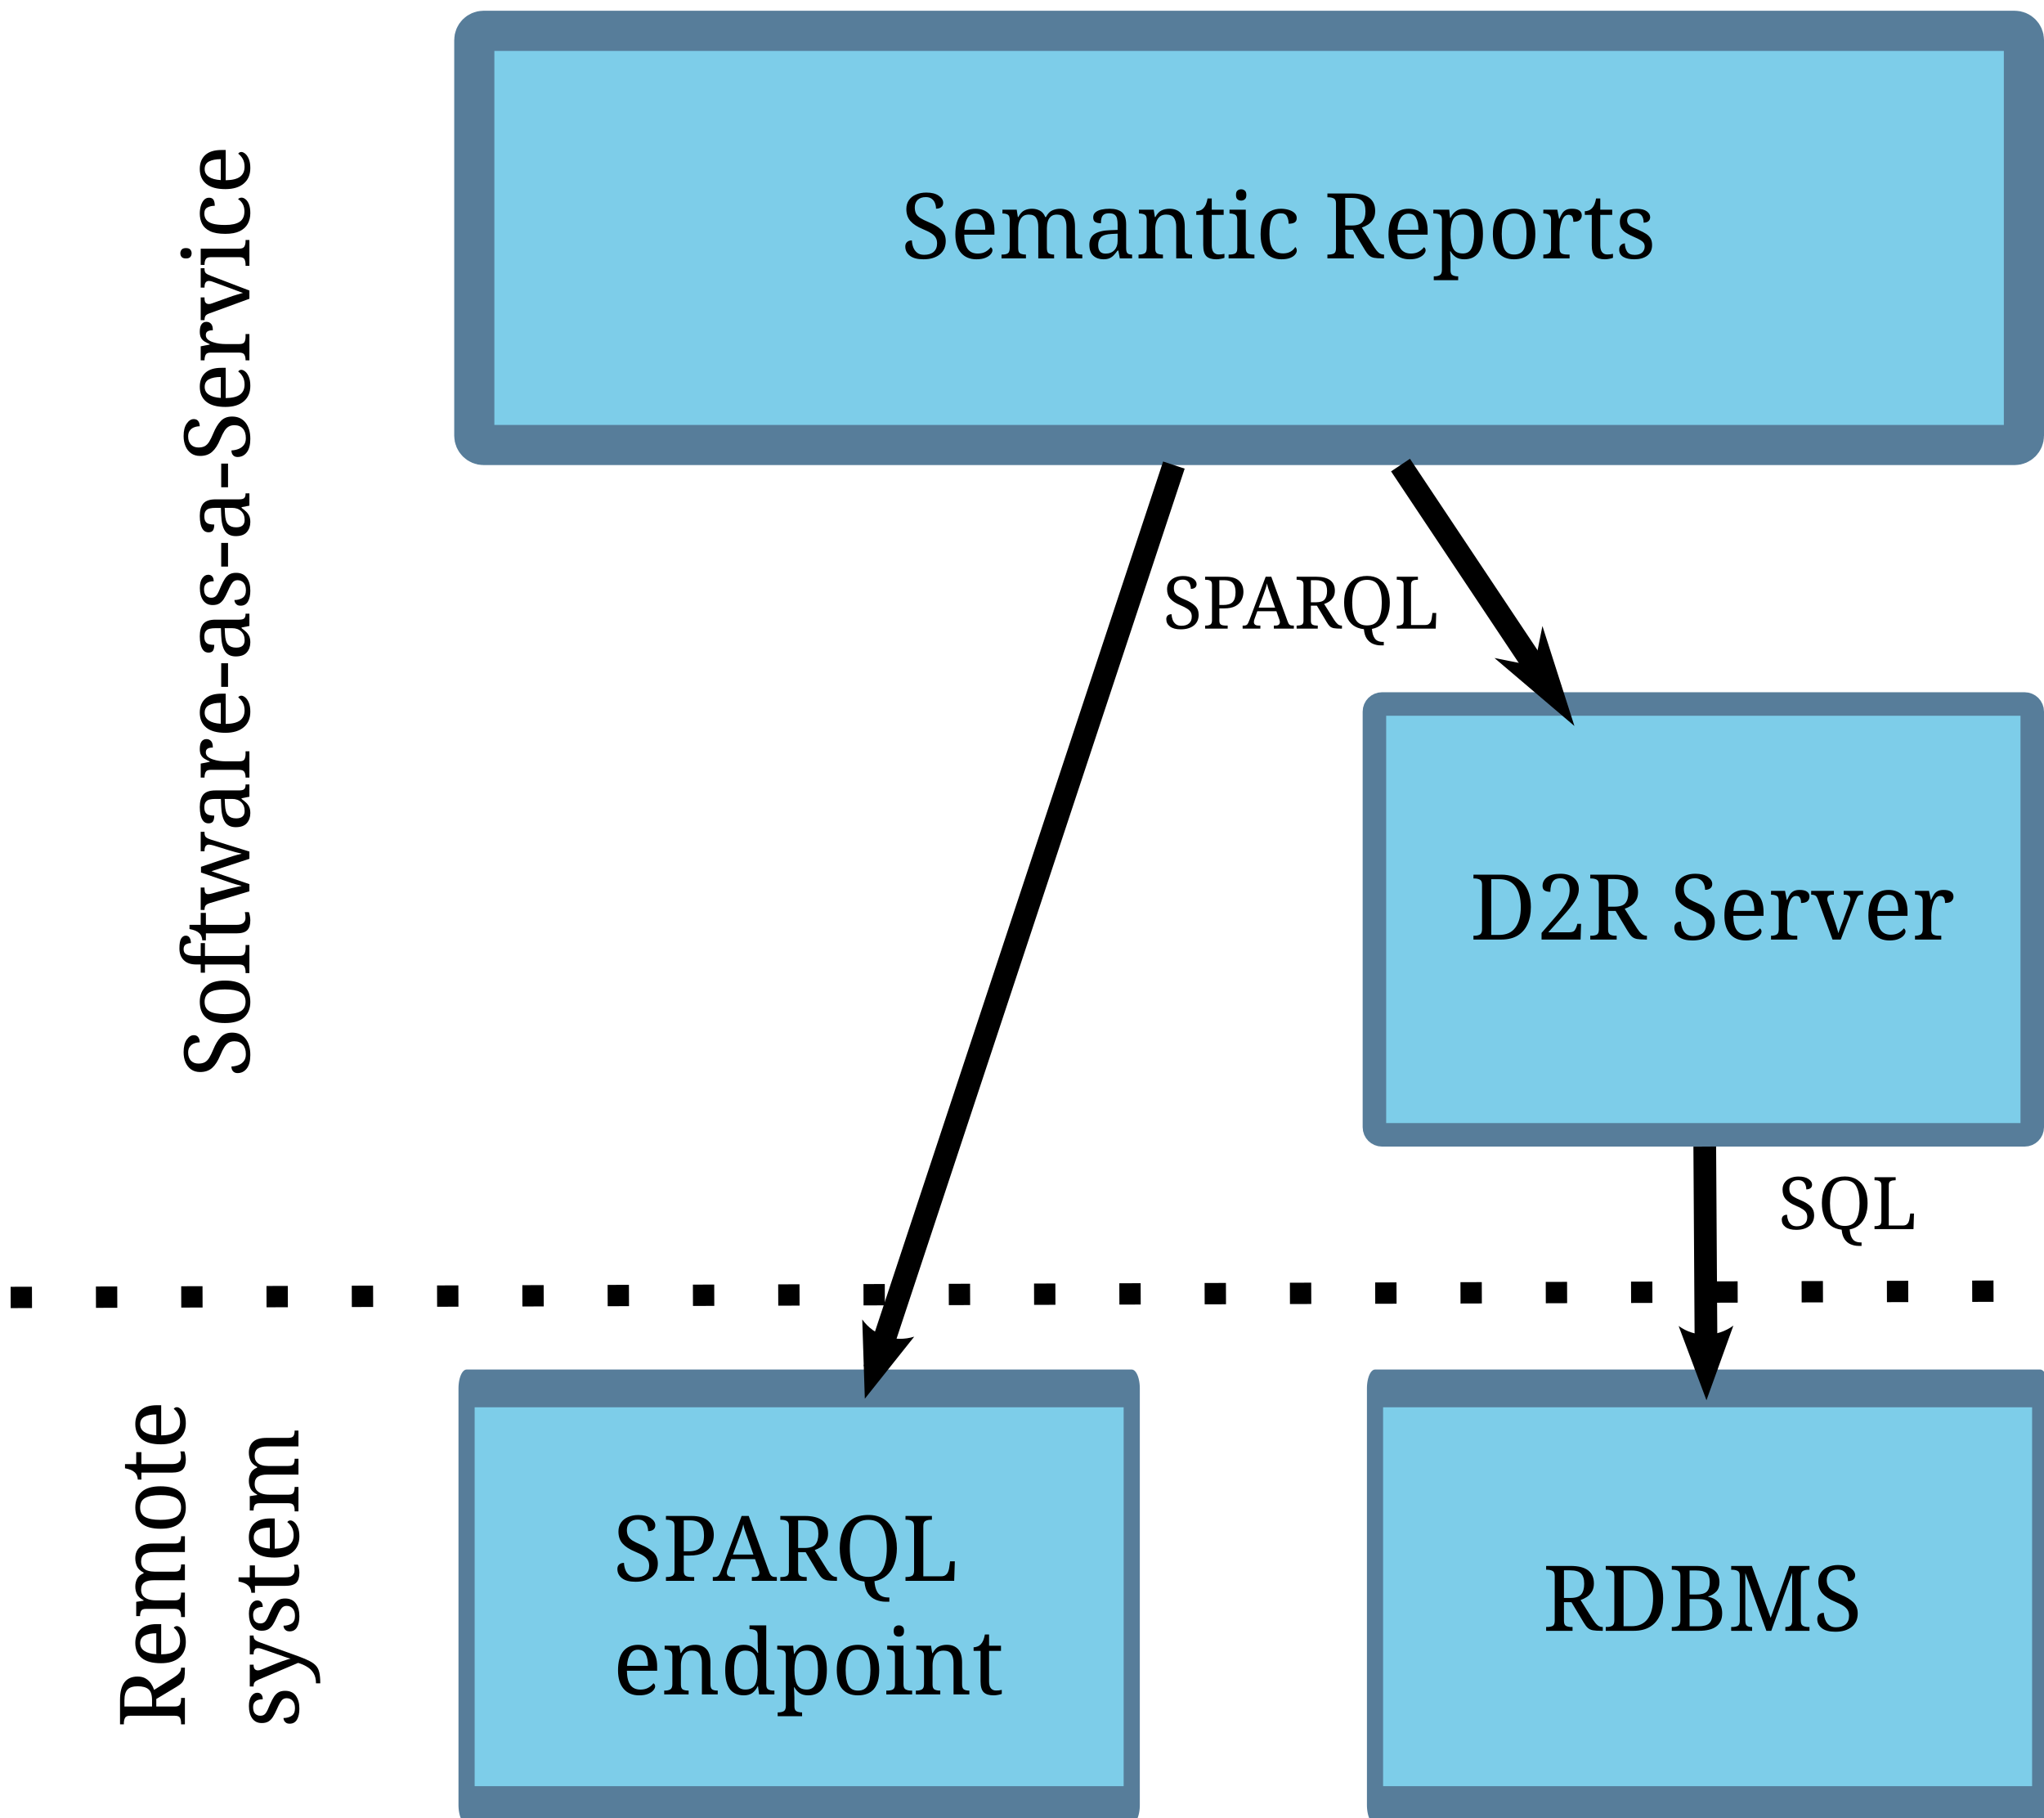
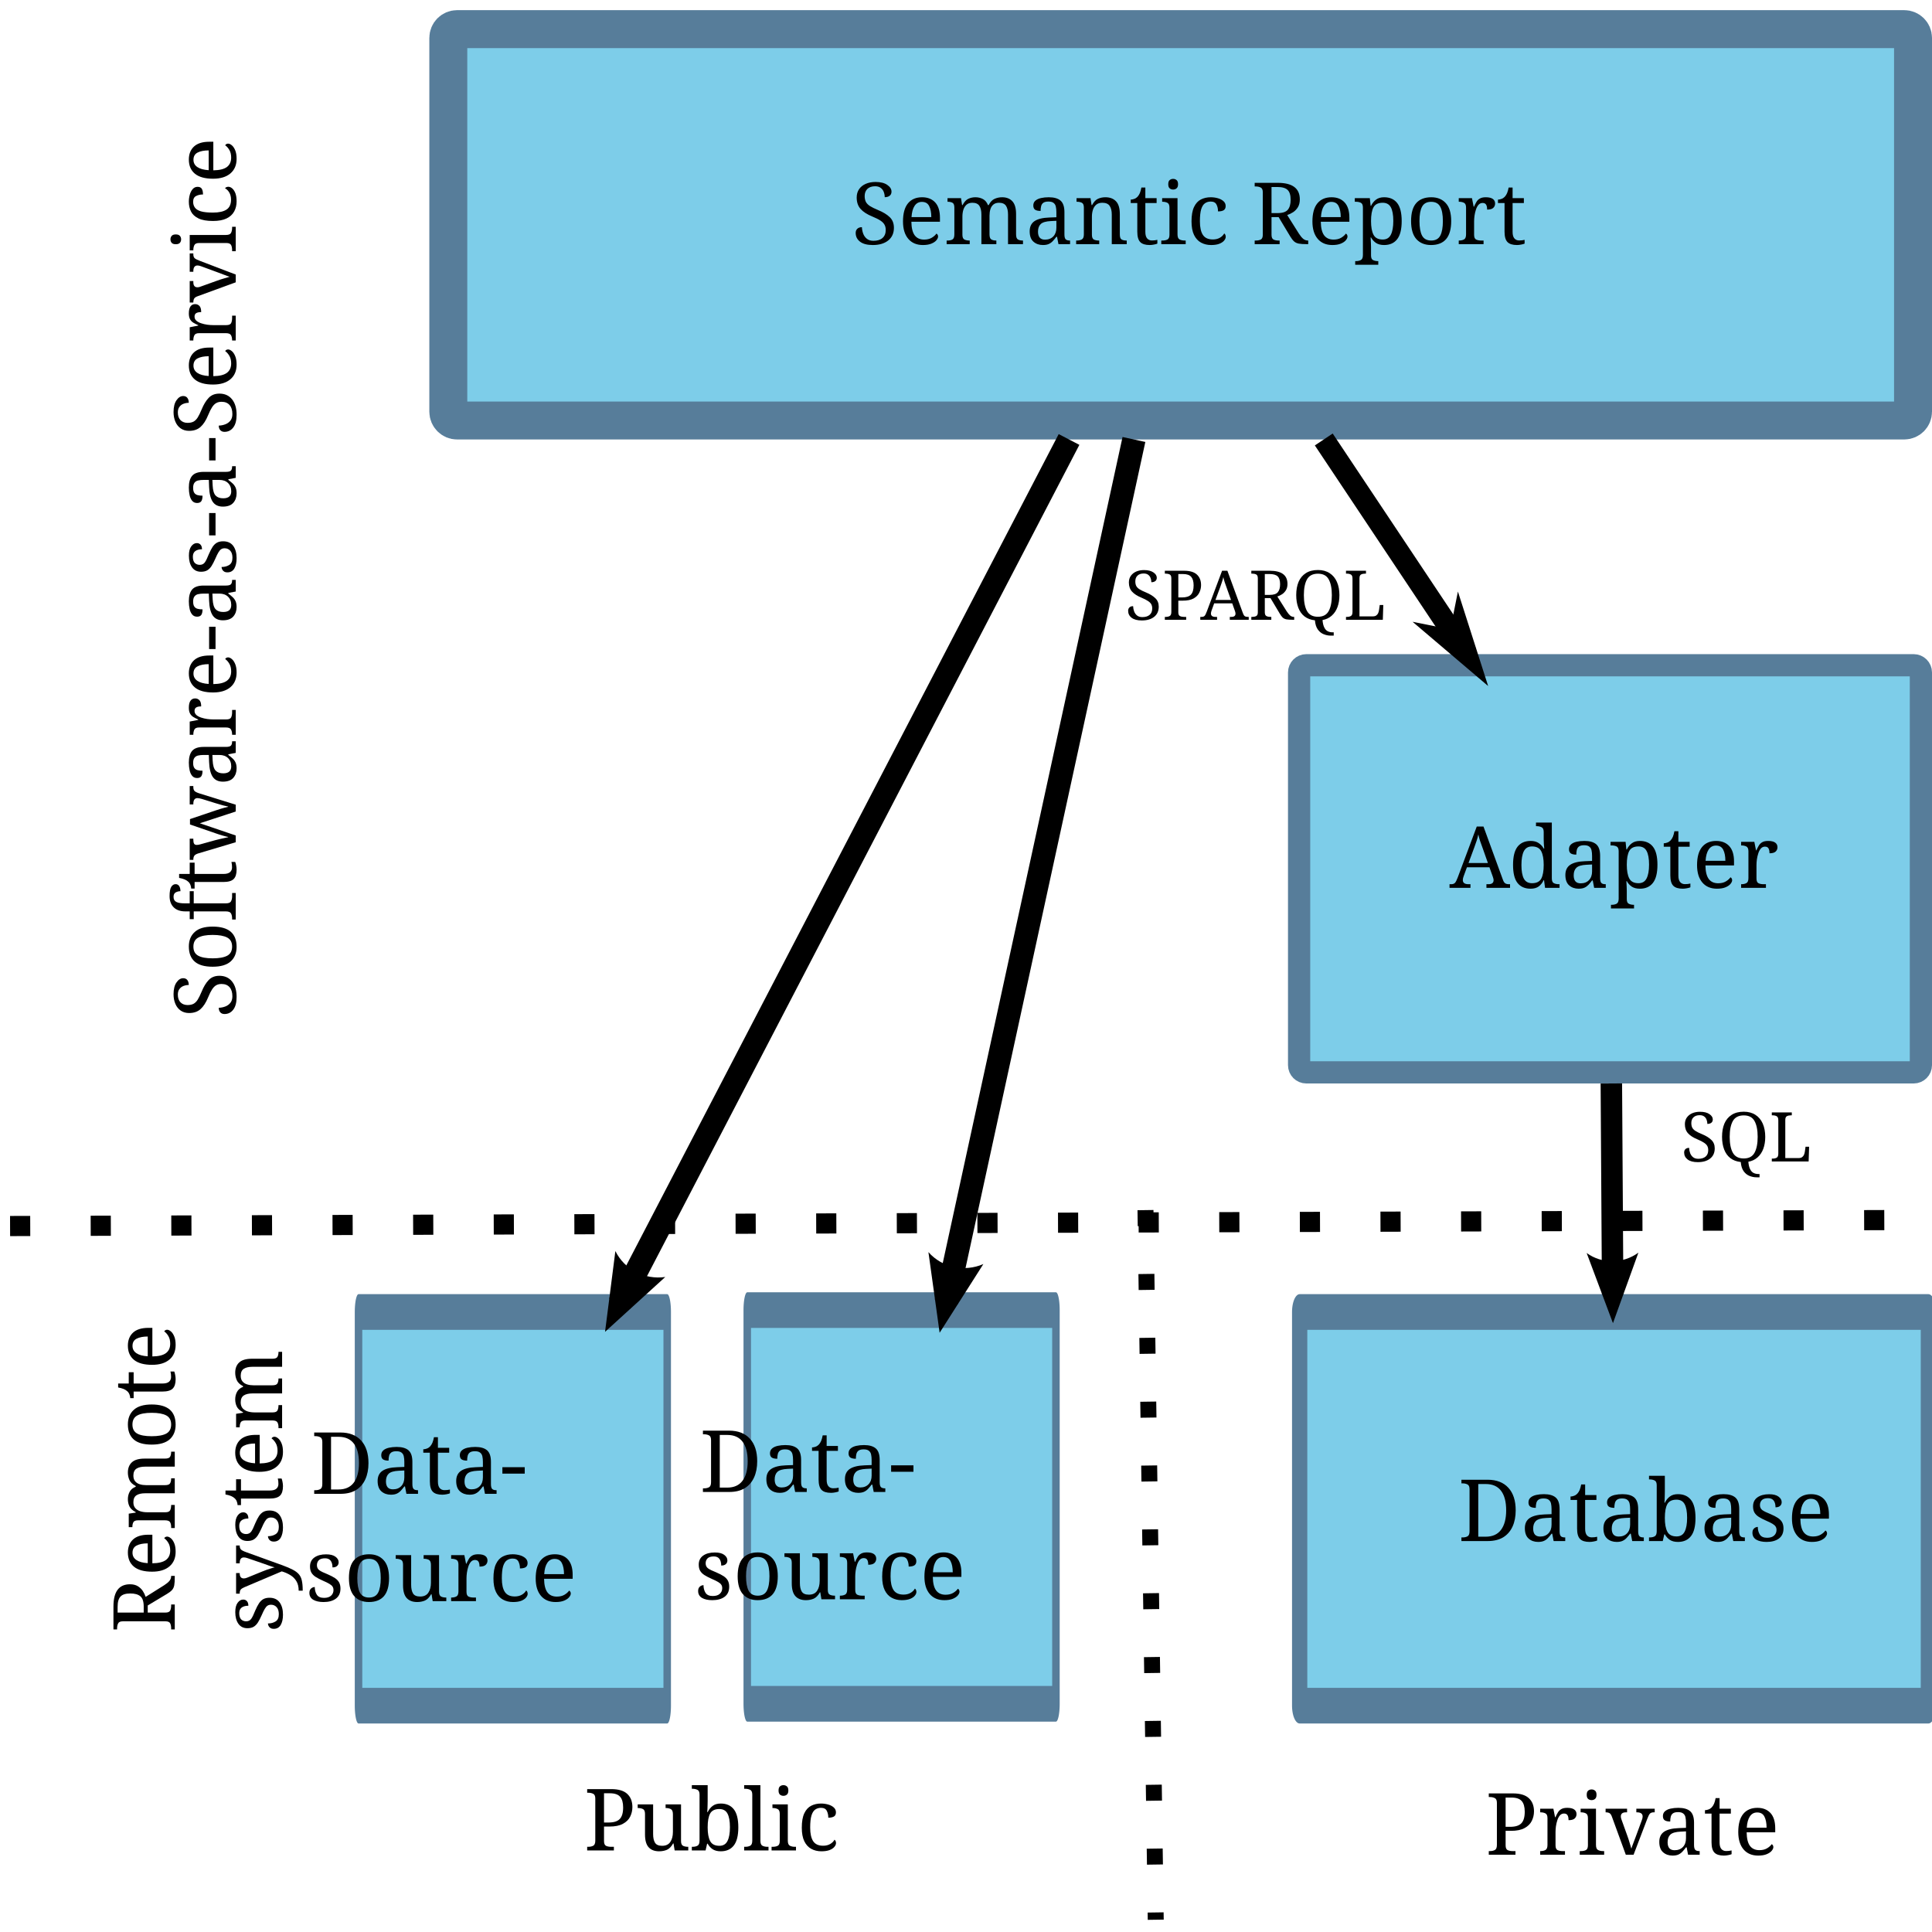
- <svg xmlns="http://www.w3.org/2000/svg" width="450" height="400" id="svg2" version="1.0">
+ <svg xmlns="http://www.w3.org/2000/svg" width="450" height="450" id="svg2" version="1.0">
  <defs id="defs4">
    <marker orient="auto" refY="0" refX="0" id="Arrow2Sstart" style="overflow:visible">
      <path id="path3493" style="font-size:12px;fill-rule:evenodd;stroke-width:0.625;stroke-linejoin:round" d="M 8.719,4.034 L -2.207,0.016 L 8.719,-4.002 C 6.973,-1.63 6.983,1.616 8.719,4.034 z" transform="matrix(0.3,0,0,0.3,-0.69,0)" />
    </marker>
    <marker orient="auto" refY="0" refX="0" id="Arrow2Send" style="overflow:visible">
      <path id="path3496" style="font-size:12px;fill-rule:evenodd;stroke-width:0.625;stroke-linejoin:round" d="M 8.719,4.034 L -2.207,0.016 L 8.719,-4.002 C 6.973,-1.63 6.983,1.616 8.719,4.034 z" transform="matrix(-0.3,0,0,-0.3,0.69,0)" />
    </marker>
    <marker orient="auto" refY="0" refX="0" id="Arrow2Mend" style="overflow:visible">
      <path id="path3490" style="font-size:12px;fill-rule:evenodd;stroke-width:0.625;stroke-linejoin:round" d="M 8.719,4.034 L -2.207,0.016 L 8.719,-4.002 C 6.973,-1.63 6.983,1.616 8.719,4.034 z" transform="scale(-0.6,-0.6)" />
    </marker>
    <marker orient="auto" refY="0" refX="0" id="Arrow1Send" style="overflow:visible">
      <path id="path3478" d="M 0,0 L 5,-5 L -12.5,0 L 5,5 L 0,0 z" style="fill-rule:evenodd;stroke:#000000;stroke-width:1pt;marker-start:none" transform="matrix(-0.2,0,0,-0.2,-1.2,0)" />
    </marker>
    <marker orient="auto" refY="0" refX="0" id="Arrow1Mend" style="overflow:visible">
      <path id="path3472" d="M 0,0 L 5,-5 L -12.5,0 L 5,5 L 0,0 z" style="fill-rule:evenodd;stroke:#000000;stroke-width:1pt;marker-start:none" transform="matrix(-0.4,0,0,-0.4,-4,0)" />
    </marker>
    <marker orient="auto" refY="0" refX="0" id="Arrow2Lend" style="overflow:visible">
      <path id="path3484" style="font-size:12px;fill-rule:evenodd;stroke-width:0.625;stroke-linejoin:round" d="M 8.719,4.034 L -2.207,0.016 L 8.719,-4.002 C 6.973,-1.63 6.983,1.616 8.719,4.034 z" transform="matrix(-1.1,0,0,-1.1,-1.1,0)" />
    </marker>
  </defs>
  <g id="layer1">
    <g id="g10187">
      <rect ry="2.049" y="6.782" x="104.42" height="91.161" width="341.161" id="rect2674" style="opacity:1;fill:#7dcde9;fill-opacity:1;fill-rule:nonzero;stroke:#577d9a;stroke-width:8.839;stroke-linecap:butt;stroke-linejoin:round;stroke-miterlimit:4;stroke-dasharray:none;stroke-opacity:1" />
      <text id="text2676" y="56.87" x="198.35" style="font-size:20px;font-style:normal;font-variant:normal;font-weight:normal;font-stretch:normal;text-align:start;line-height:125%;writing-mode:lr-tb;text-anchor:start;fill:#000000;fill-opacity:1;stroke:none;stroke-width:1px;stroke-linecap:butt;stroke-linejoin:miter;stroke-opacity:1;font-family:Georgia;-inkscape-font-specification:Georgia" xml:space="preserve">
-         <tspan y="56.87" x="198.35" id="tspan2678">Semantic Reports</tspan>
+         <tspan y="56.87" x="198.35" id="tspan2678">Semantic Report</tspan>
+       </text>
+       <text xml:space="preserve" style="font-size:20px;font-style:normal;font-variant:normal;font-weight:normal;font-stretch:normal;text-align:start;line-height:125%;writing-mode:lr-tb;text-anchor:start;fill:#000000;fill-opacity:1;stroke:none;stroke-width:1px;stroke-linecap:butt;stroke-linejoin:miter;stroke-opacity:1;font-family:Georgia;-inkscape-font-specification:Georgia" x="136" y="431" id="text2492">
+         <tspan id="tspan2494" x="136" y="431">Public</tspan>
+       </text>
+       <text xml:space="preserve" style="font-size:20px;font-style:normal;font-variant:normal;font-weight:normal;font-stretch:normal;text-align:start;line-height:125%;writing-mode:lr-tb;text-anchor:start;fill:#000000;fill-opacity:1;stroke:none;stroke-width:1px;stroke-linecap:butt;stroke-linejoin:miter;stroke-opacity:1;font-family:Georgia;-inkscape-font-specification:Georgia" x="346" y="432" id="text2496">
+         <tspan id="tspan2498" x="346" y="432">Private</tspan>
      </text>
    </g>
    <rect style="fill:#7dcde9;fill-opacity:1;fill-rule:nonzero;stroke:#577d9a;stroke-width:5.176;stroke-linecap:butt;stroke-linejoin:round;stroke-miterlimit:4;stroke-dasharray:none;stroke-opacity:1" id="rect2658" width="144.824" height="94.824" x="302.588" y="154.95" ry="1.678" />
-     <text xml:space="preserve" style="font-size:20px;font-style:normal;font-variant:normal;font-weight:normal;font-stretch:normal;text-align:start;line-height:125%;writing-mode:lr-tb;text-anchor:start;fill:#000000;fill-opacity:1;stroke:none;stroke-width:1px;stroke-linecap:butt;stroke-linejoin:miter;stroke-opacity:1;font-family:Georgia;-inkscape-font-specification:Georgia" x="323.626" y="206.795" id="text2680">
-       <tspan id="tspan2682" x="323.626" y="206.795">D2R Server</tspan>
+     <text xml:space="preserve" style="font-size:20px;font-style:normal;font-variant:normal;font-weight:normal;font-stretch:normal;text-align:start;line-height:125%;writing-mode:lr-tb;text-anchor:start;fill:#000000;fill-opacity:1;stroke:none;stroke-width:1px;stroke-linecap:butt;stroke-linejoin:miter;stroke-opacity:1;font-family:Georgia;-inkscape-font-specification:Georgia" x="337.626" y="206.795" id="text2680">
+       <tspan id="tspan2682" x="337.626" y="206.795">Adapter</tspan>
    </text>
    <g id="g10173" transform="matrix(0.4285714,0,0,1,258.0816,-0.9281912)">
      <rect y="306.514" x="104.152" height="91.695" width="341.695" id="rect2656" style="opacity:1;fill:#7dcde9;fill-opacity:1;fill-rule:nonzero;stroke:#577d9a;stroke-width:8.305;stroke-linecap:butt;stroke-linejoin:round;stroke-miterlimit:4;stroke-dasharray:none;stroke-opacity:1" />
    </g>
    <path style="fill:none;fill-opacity:1;fill-rule:evenodd;stroke:#000000;stroke-width:5;stroke-linecap:butt;stroke-linejoin:miter;marker-end:url(#Arrow1Send);stroke-miterlimit:4;stroke-dasharray:none;stroke-opacity:1;display:inline" d="M 308.333,102.362 L 341.667,152.362" id="path2688" />
-     <text xml:space="preserve" style="font-size:16px;font-style:normal;font-variant:normal;font-weight:normal;font-stretch:normal;text-align:start;line-height:125%;writing-mode:lr-tb;text-anchor:start;fill:#000000;fill-opacity:1;stroke:none;stroke-width:1px;stroke-linecap:butt;stroke-linejoin:miter;stroke-opacity:1;font-family:Georgia;-inkscape-font-specification:Georgia" x="256" y="138.362" id="text8476">
-       <tspan id="tspan8478" x="256" y="138.362">SPARQL</tspan>
+     <text xml:space="preserve" style="font-size:16px;font-style:normal;font-variant:normal;font-weight:normal;font-stretch:normal;text-align:start;line-height:125%;writing-mode:lr-tb;text-anchor:start;fill:#000000;fill-opacity:1;stroke:none;stroke-width:1px;stroke-linecap:butt;stroke-linejoin:miter;stroke-opacity:1;font-family:Georgia;-inkscape-font-specification:Georgia" x="262" y="144.362" id="text8476">
+       <tspan id="tspan8478" x="262" y="144.362">SPARQL</tspan>
    </text>
    <path style="fill:none;fill-rule:evenodd;stroke:#000000;stroke-width:5;stroke-linecap:butt;stroke-linejoin:miter;marker-mid:none;marker-end:url(#Arrow2Send);stroke-miterlimit:4;stroke-dasharray:none;stroke-opacity:1;display:inline" d="M 375.315,252.362 L 375.624,301.434" id="path5805" />
    <text xml:space="preserve" style="font-size:16px;font-style:normal;font-variant:normal;font-weight:normal;font-stretch:normal;text-align:start;line-height:125%;writing-mode:lr-tb;text-anchor:start;fill:#000000;fill-opacity:1;stroke:none;stroke-width:1px;stroke-linecap:butt;stroke-linejoin:miter;stroke-opacity:1;font-family:Georgia;-inkscape-font-specification:Georgia" x="391.504" y="270.534" id="text8480">
      <tspan x="391.504" y="270.534" id="tspan8484">SQL</tspan>
    </text>
    <g id="g10209" />
    <path style="fill:none;fill-rule:evenodd;stroke:#000000;stroke-width:4.694;stroke-linecap:butt;stroke-linejoin:miter;stroke-miterlimit:4;stroke-dasharray:4.694, 14.082;stroke-dashoffset:0;stroke-opacity:1" d="M 2.347,285.568 L 447.653,284.156" id="path10161" />
    <text xml:space="preserve" style="font-size:20px;font-style:normal;font-variant:normal;font-weight:normal;font-stretch:normal;text-align:start;line-height:125%;writing-mode:lr-tb;text-anchor:start;fill:#000000;fill-opacity:1;stroke:none;stroke-width:1px;stroke-linecap:butt;stroke-linejoin:miter;stroke-opacity:1;font-family:Georgia;-inkscape-font-specification:Georgia" x="-380.288" y="40.707" id="text10163" transform="matrix(0,-1,1,0,0,0)">
      <tspan x="-380.288" y="40.707" id="tspan10171">Remote </tspan>
      <tspan x="-380.288" y="65.707" id="tspan10216">system</tspan>
    </text>
    <text xml:space="preserve" style="font-size:20px;font-style:normal;font-variant:normal;font-weight:normal;font-stretch:normal;text-align:start;line-height:125%;writing-mode:lr-tb;text-anchor:start;fill:#000000;fill-opacity:1;stroke:none;stroke-width:1px;stroke-linecap:butt;stroke-linejoin:miter;stroke-opacity:1;font-family:Georgia;-inkscape-font-specification:Georgia" x="-237.142" y="54.907" id="text10167" transform="matrix(0,-1,1,0,0,0)">
      <tspan id="tspan10169" x="-237.142" y="54.907">Software-as-a-Service</tspan>
    </text>
    <text xml:space="preserve" style="font-size:20px;font-style:normal;font-variant:normal;font-weight:normal;font-stretch:normal;text-align:start;line-height:125%;writing-mode:lr-tb;text-anchor:start;fill:#000000;fill-opacity:1;stroke:none;stroke-width:1px;stroke-linecap:butt;stroke-linejoin:miter;stroke-opacity:1;font-family:Georgia;-inkscape-font-specification:Georgia" x="339.628" y="358.943" id="text10228">
-       <tspan id="tspan10230" x="339.628" y="358.943">RDBMS</tspan>
+       <tspan id="tspan10230" x="339.628" y="358.943">Database</tspan>
    </text>
    <path style="fill:none;fill-rule:evenodd;stroke:#000000;stroke-width:1px;stroke-linecap:butt;stroke-linejoin:miter;stroke-opacity:1;display:inline" d="M 375.315,252.362 L 375.624,301.434" id="path10232" />
-     <g id="g10240" transform="matrix(0.4285714,0,0,1,58.08162,-0.9281912)">
-       <rect y="306.514" x="104.152" height="91.695" width="341.695" id="rect10242" style="opacity:1;fill:#7dcde9;fill-opacity:1;fill-rule:nonzero;stroke:#577d9a;stroke-width:8.305;stroke-linecap:butt;stroke-linejoin:round;stroke-miterlimit:4;stroke-dasharray:none;stroke-opacity:1" />
+     <g id="g2469" transform="translate(-34,0)">
+       <g transform="matrix(0.2104146,0,0,1,95.5929,-0.9281912)" id="g10240">
+         <rect style="opacity:1;fill:#7dcde9;fill-opacity:1;fill-rule:nonzero;stroke:#577d9a;stroke-width:8.305;stroke-linecap:butt;stroke-linejoin:round;stroke-miterlimit:4;stroke-dasharray:none;stroke-opacity:1" id="rect10242" width="341.695" height="91.695" x="104.152" y="306.514" />
+       </g>
+       <text id="text10244" y="347.943" x="154.97" style="font-size:20px;font-style:normal;font-variant:normal;font-weight:normal;font-stretch:normal;text-align:center;line-height:125%;writing-mode:lr-tb;text-anchor:middle;fill:#000000;fill-opacity:1;stroke:none;stroke-width:1px;stroke-linecap:butt;stroke-linejoin:miter;stroke-opacity:1;font-family:Georgia;-inkscape-font-specification:Georgia" xml:space="preserve">
+         <tspan id="tspan10248" y="347.943" x="154.97">Data-</tspan>
+         <tspan id="tspan2467" y="372.943" x="154.97">source</tspan>
+       </text>
    </g>
-     <text xml:space="preserve" style="font-size:20px;font-style:normal;font-variant:normal;font-weight:normal;font-stretch:normal;text-align:start;line-height:125%;writing-mode:lr-tb;text-anchor:start;fill:#000000;fill-opacity:1;stroke:none;stroke-width:1px;stroke-linecap:butt;stroke-linejoin:miter;stroke-opacity:1;font-family:Georgia;-inkscape-font-specification:Georgia" x="134.97" y="347.943" id="text10244">
-       <tspan id="tspan10246" x="134.97" y="347.943">SPARQL</tspan>
-       <tspan x="134.97" y="372.943" id="tspan10248">endpoint</tspan>
-     </text>
-     <path style="fill:none;fill-rule:evenodd;stroke:#000000;stroke-width:5;stroke-linecap:butt;stroke-linejoin:miter;marker-end:url(#Arrow2Send);stroke-miterlimit:4;stroke-dasharray:none;stroke-opacity:1" d="M 258.439,102.362 L 192.5,301.434" id="path10250" />
+     <path style="fill:none;fill-rule:evenodd;stroke:#000000;stroke-width:5.432;stroke-linecap:butt;stroke-linejoin:miter;marker-end:url(#Arrow2Send);stroke-miterlimit:4;stroke-dasharray:none;stroke-opacity:1;display:inline" d="M 248.996,102.362 L 144.292,303.682" id="path10250" />
+     <path style="fill:none;fill-rule:evenodd;stroke:#000000;stroke-width:3.718;stroke-linecap:butt;stroke-linejoin:miter;stroke-miterlimit:4;stroke-dasharray:3.718, 11.155;stroke-dashoffset:0;stroke-opacity:1" d="M 266.806,281.859 L 269.194,447.141" id="path2463" />
+     <g id="g2476" transform="translate(56.54308,-0.43398)">
+       <g transform="matrix(0.2104146,0,0,1,95.5929,-0.9281912)" id="g2478">
+         <rect style="opacity:1;fill:#7dcde9;fill-opacity:1;fill-rule:nonzero;stroke:#577d9a;stroke-width:8.305;stroke-linecap:butt;stroke-linejoin:round;stroke-miterlimit:4;stroke-dasharray:none;stroke-opacity:1" id="rect2480" width="341.695" height="91.695" x="104.152" y="306.514" />
+       </g>
+       <text id="text2482" y="347.943" x="154.97" style="font-size:20px;font-style:normal;font-variant:normal;font-weight:normal;font-stretch:normal;text-align:center;line-height:125%;writing-mode:lr-tb;text-anchor:middle;fill:#000000;fill-opacity:1;stroke:none;stroke-width:1px;stroke-linecap:butt;stroke-linejoin:miter;stroke-opacity:1;font-family:Georgia;-inkscape-font-specification:Georgia" xml:space="preserve">
+         <tspan id="tspan2484" y="347.943" x="154.97">Data-</tspan>
+         <tspan id="tspan2486" y="372.943" x="154.97">source</tspan>
+       </text>
+     </g>
+     <path style="fill:none;fill-rule:evenodd;stroke:#000000;stroke-width:5.432;stroke-linecap:butt;stroke-linejoin:miter;marker-end:url(#Arrow2Send);stroke-miterlimit:4;stroke-dasharray:none;stroke-opacity:1;display:inline" d="M 264.117,102.362 L 220.394,303.248" id="path2490" />
  </g>
</svg>
